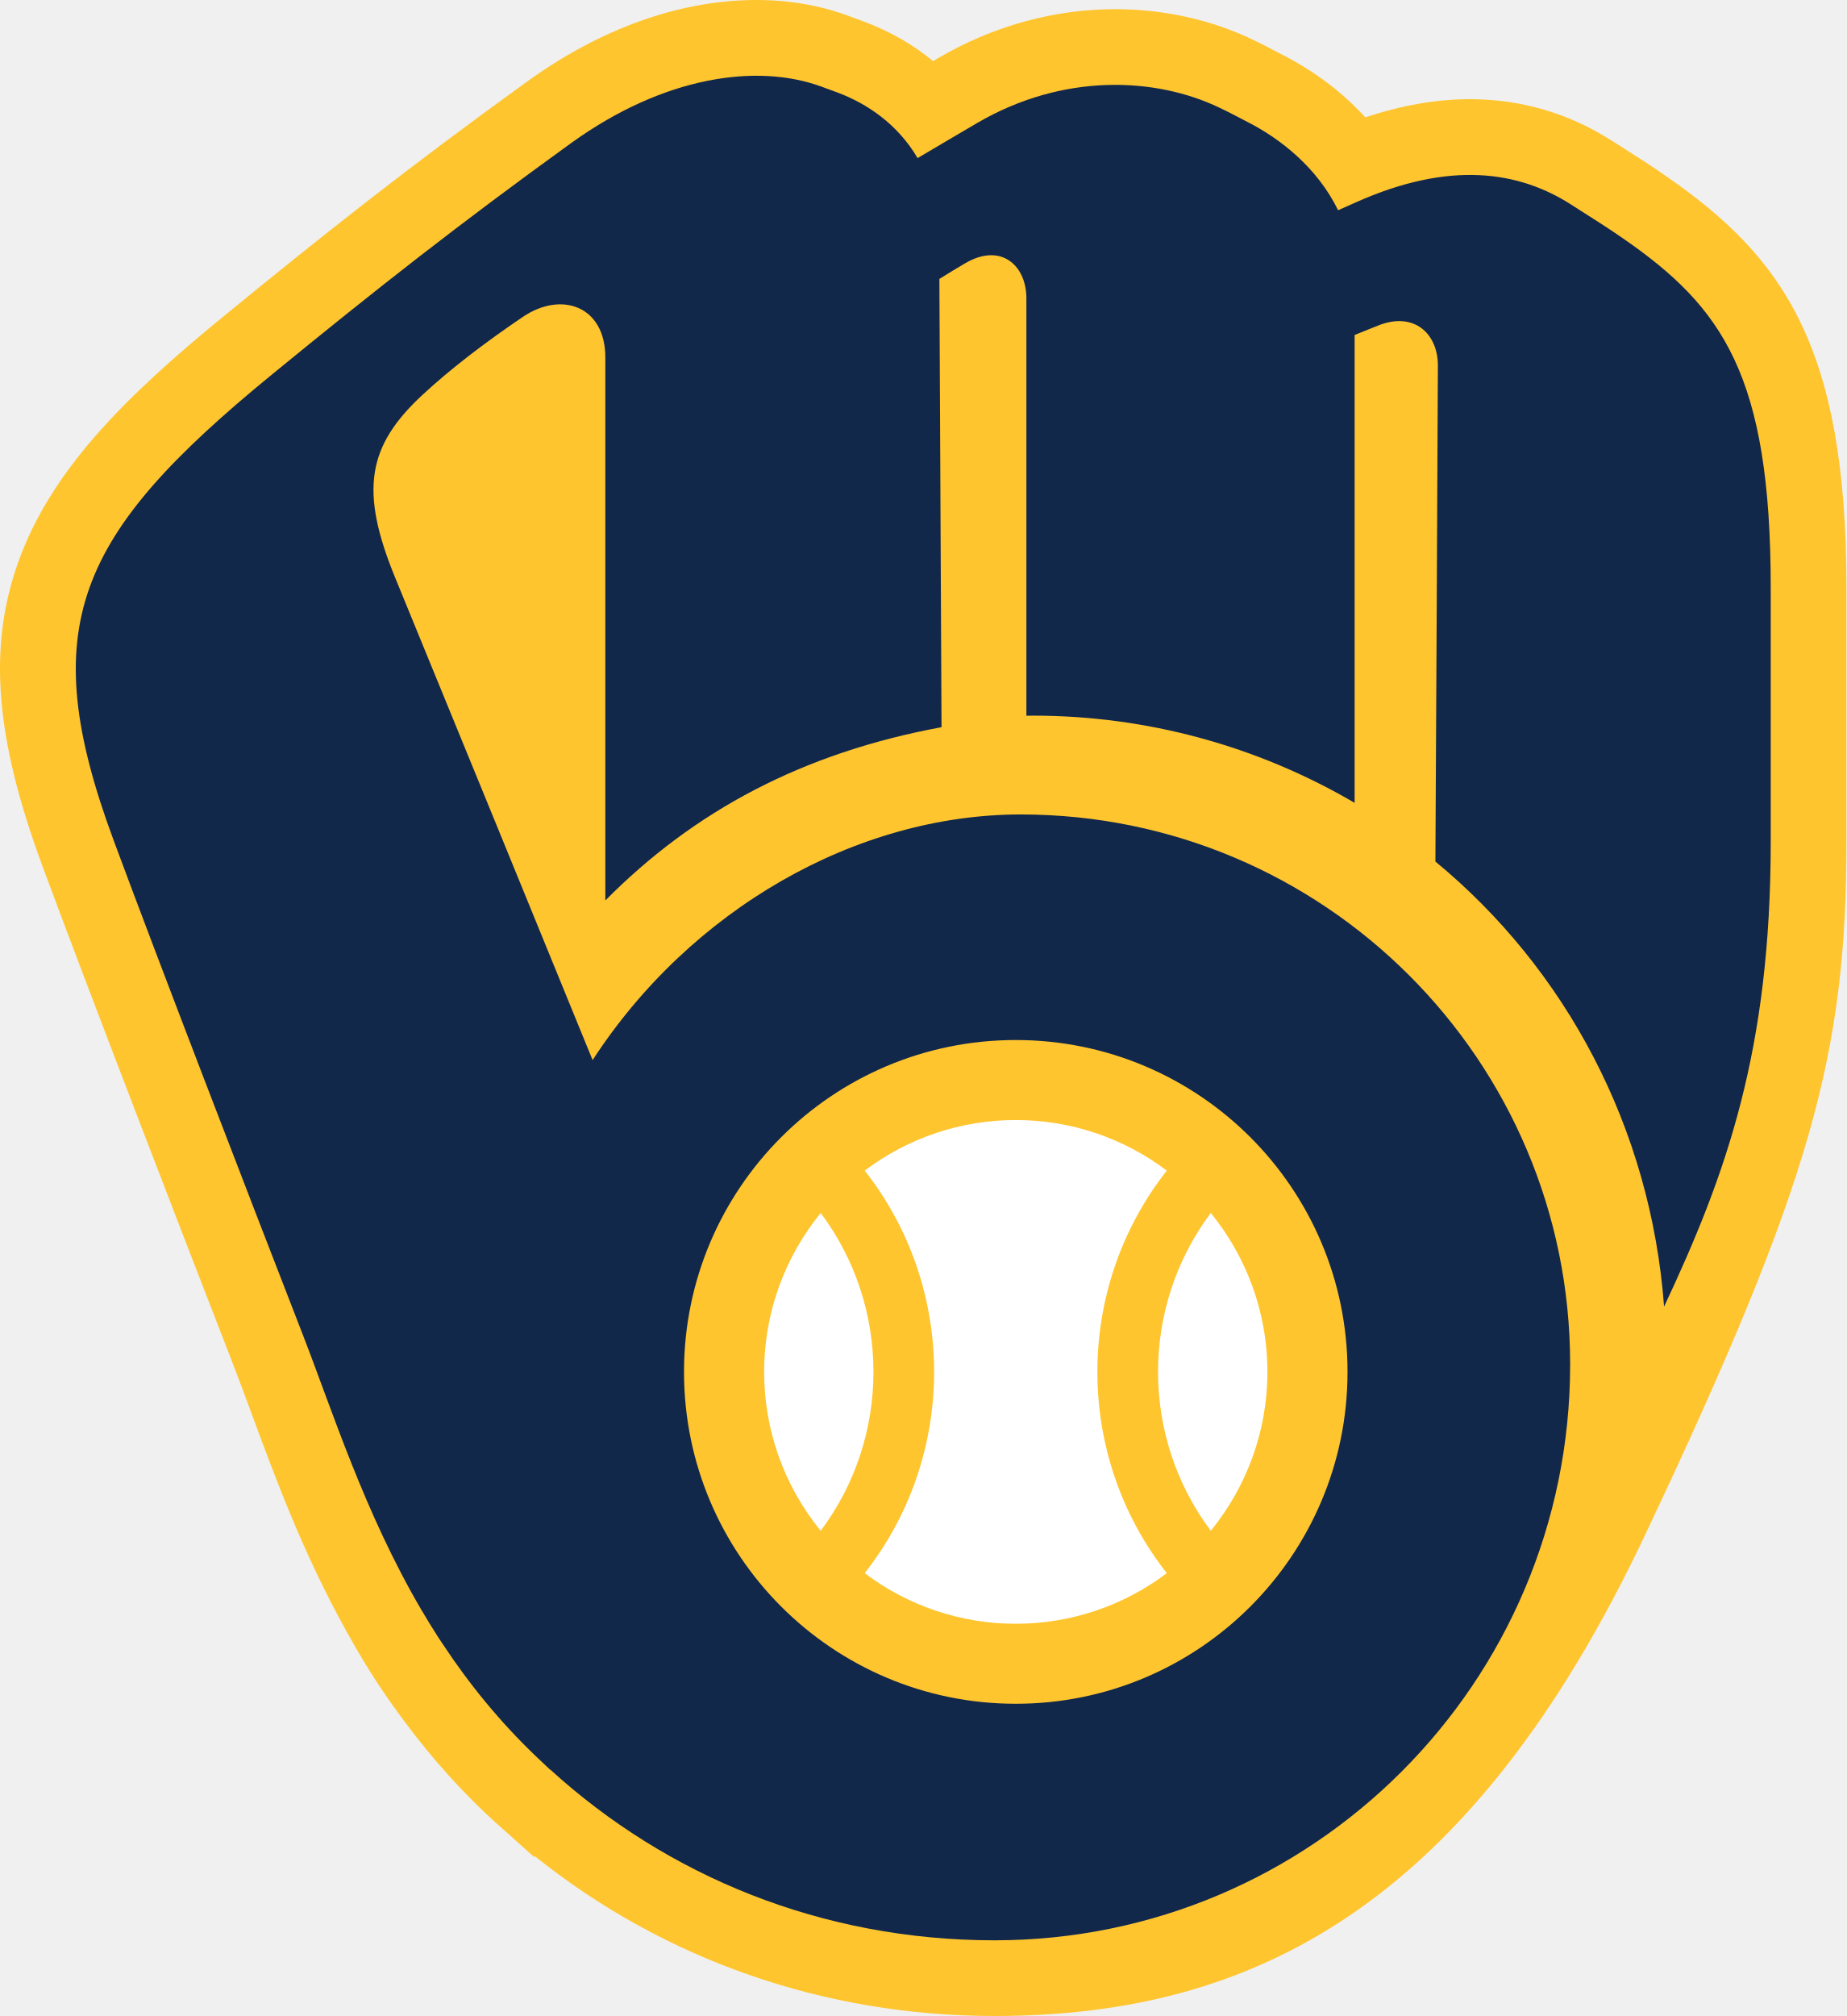
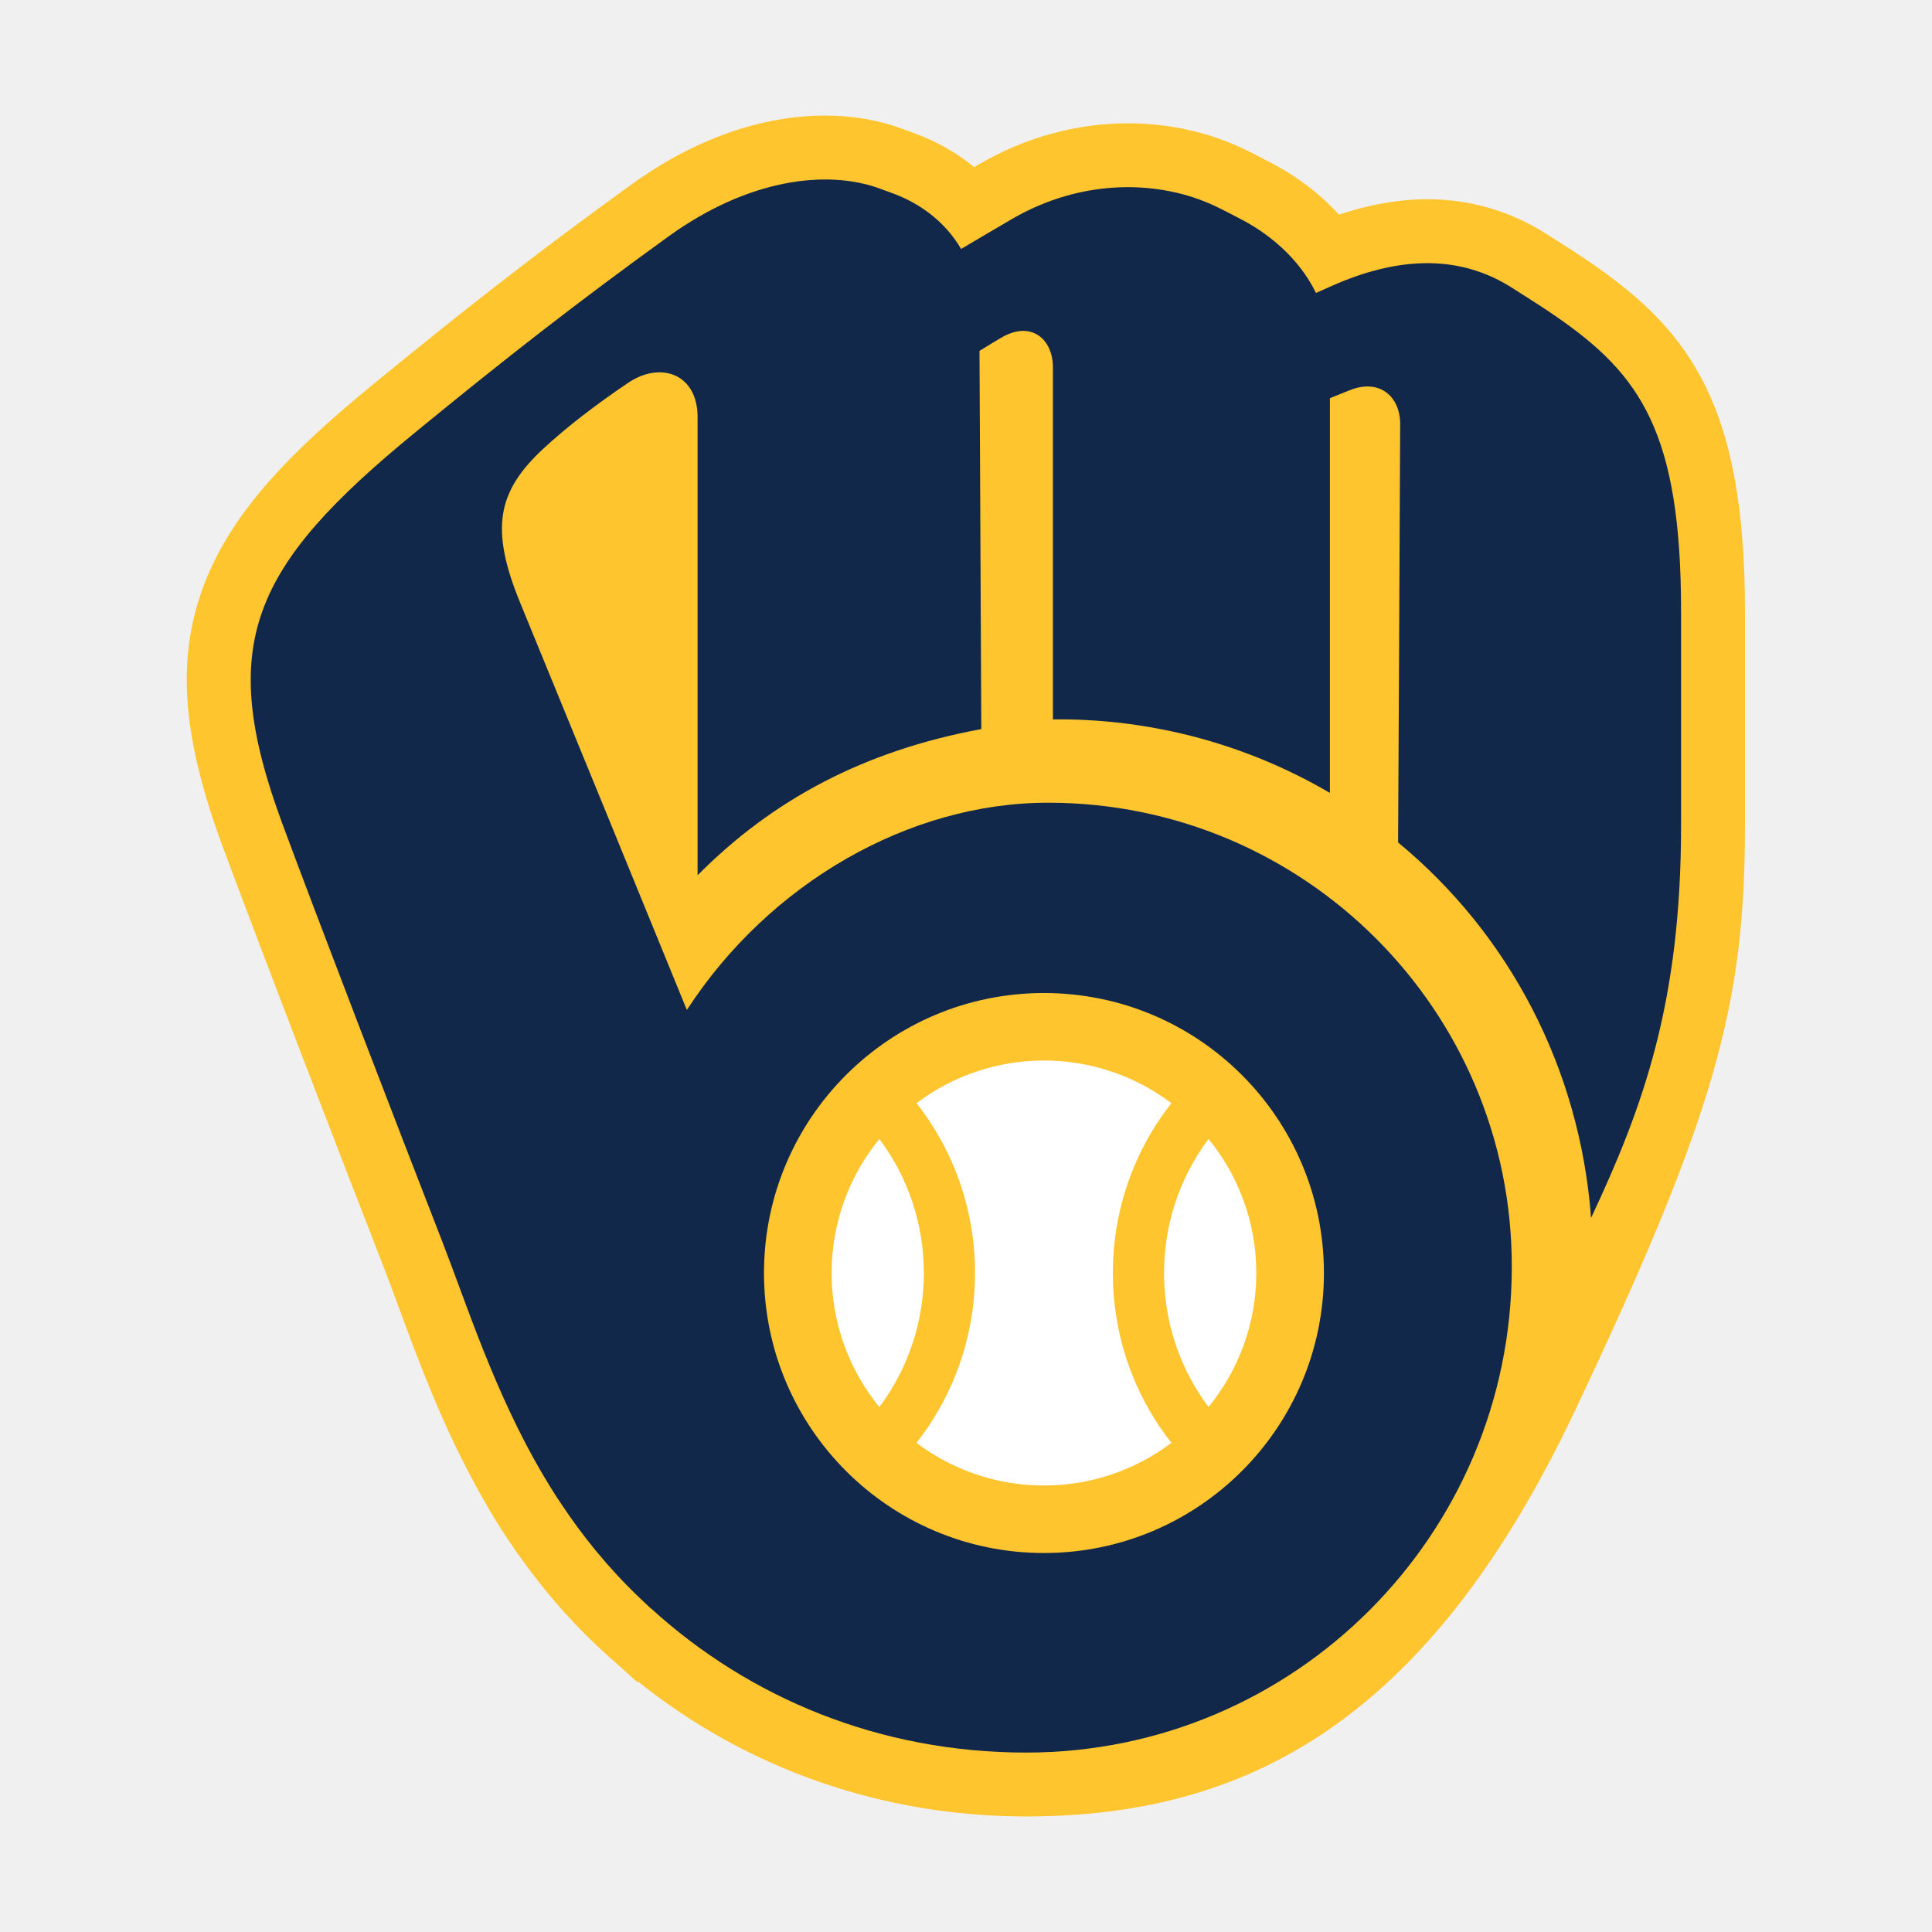
- <svg xmlns="http://www.w3.org/2000/svg" id="e9pw30ltkCJ1" viewBox="0 0 157.271 171.671" shape-rendering="geometricPrecision" text-rendering="geometricPrecision">
-   <path d="M157.271,50.016v21.653c0,18.072-2.956,29.02-17.146,59.029-14.942,31.592-33.366,40.973-55.415,40.973-14.495,0-28.127-4.775-39.138-13.594l-.099.037-2.456-2.2-.455-.401c-3.126-2.791-5.788-5.797-8.083-8.885-.194-.253-.383-.509-.567-.769-.033-.042-.07-.087-.091-.132-.141-.186-.273-.376-.409-.562-1.314-1.853-2.525-3.777-3.626-5.764-.127-.21-.247-.423-.36-.641-3.626-6.533-6.02-13.032-8.029-18.473-.575-1.555-1.116-3.023-1.649-4.387-4.16-10.688-12.215-31.572-16.114-42.098-4.052-10.928-4.672-18.684-2.079-25.94c2.778-7.765,8.993-13.979,17.469-20.912C27.516,20,34.801,14.232,44.869,6.964C51.174,2.41,57.938,0,64.429,0c2.749,0,5.346.442,7.727,1.311.426.157.897.326,1.514.558c2.187.827,4.13,1.951,5.805,3.336.174-.099.339-.199.5-.294c4.626-2.704,9.82-4.13,15.017-4.13c4.11,0,8.137.889,11.651,2.567.761.364,1.203.587,1.708.86l.885.459c2.762,1.414,5.139,3.225,7.058,5.33c3.076-1.03,6.061-1.551,8.91-1.551c4.337,0,8.393,1.187,12.056,3.519l.873.554c1.674,1.067,2.518,1.6,3.82,2.51c9.934,6.876,15.318,14.488,15.318,34.987" fill="#ffc52f" />
-   <path d="M138.285,20.33c-1.398-.967-2.212-1.472-4.49-2.927-4.428-2.824-10.299-3.754-18.308-.174-.529.236-1.026.455-1.513.674-1.782-3.651-4.941-6.098-7.674-7.496-1.121-.575-1.431-.761-2.44-1.241-5.437-2.601-13.297-2.977-20.635,1.311-1.476.86-3.407,2.005-5.069,2.985-1.695-2.894-4.308-4.635-6.76-5.561-.587-.219-1.038-.385-1.451-.534-5.416-1.976-13.338-.926-21.301,4.817-9.48,6.851-16.439,12.305-25.535,19.751C6.471,45.551,2.936,53.374,9.68,71.562c3.704,10.001,11.568,30.414,16.075,41.999c2.584,6.64,5.284,15.253,10.159,23.567h.004c.449.768.914,1.526,1.394,2.274.128.199.264.393.393.587c2.216,3.361,4.846,6.615,8.013,9.633.252.24.508.488.765.724.132.12.248.244.38.36l.012-.013c9.927,9.038,23.075,14.533,37.836,14.533c27.077,0,49.027-21.955,49.027-49.023v-.054c0-25.845-20.95-46.795-46.795-46.795-14.041,0-28.148,8.116-36.467,20.917-5.59-13.69-11.193-27.376-16.807-41.056-3.068-7.467-2.365-11.25,2.323-15.595c2.394-2.22,5.305-4.441,8.538-6.632c3.303-2.237,7.029-.918,7.029,3.448v46.244c7.541-7.612,16.79-12.569,28.636-14.756L80.013,23.75c.844-.521,1.633-1.005,2.225-1.348c3.022-1.753,5.185.19,5.185,3.006v35.541c.186,0,.376-.008.562-.008c9.63-.006,19.087,2.557,27.396,7.426v-39.842c.756-.306,1.468-.591,2.018-.81c3.027-1.203,5.073.674,5.073,3.411s-.211,42.238-.211,42.238c11.122,9.174,18.341,22.678,19.478,37.902c5.305-11.292,9.084-21.81,9.084-39.597v-21.653c-.002-18.03-4.091-23.839-12.538-29.686M86.517,88.563c15.608,0,28.259,12.656,28.259,28.26s-12.652,28.26-28.259,28.26c-15.604,0-28.256-12.656-28.256-28.26s12.651-28.26,28.256-28.26" fill="#12284b" />
-   <path d="M65.087,116.824c0-5.127,1.807-9.836,4.817-13.532c5.991,7.988,5.991,19.073,0,27.061-3.12-3.818-4.822-8.598-4.817-13.529m8.563,17.138c7.885-10.022,7.885-24.257.004-34.279c3.704-2.799,8.22-4.311,12.862-4.308c4.644-.003,9.161,1.51,12.867,4.308-7.885,10.022-7.885,24.257,0,34.279-3.706,2.799-8.223,4.311-12.867,4.308-4.643.003-9.161-1.509-12.866-4.308m29.48-3.61c-5.991-7.988-5.991-19.073,0-27.061c3.01,3.696,4.821,8.405,4.821,13.532s-1.811,9.833-4.821,13.529" fill="#fff" />
+ <svg xmlns="http://www.w3.org/2000/svg" id="eW8wTsP49lU1" viewBox="0 0 195 195" shape-rendering="geometricPrecision" text-rendering="geometricPrecision">
+   <path d="M157.271,50.016v21.653c0,18.072-2.956,29.02-17.146,59.029-14.942,31.592-33.366,40.973-55.415,40.973-14.495,0-28.127-4.775-39.138-13.594l-.099.037-2.456-2.2-.455-.401c-3.126-2.791-5.788-5.797-8.083-8.885-.194-.253-.383-.509-.567-.769-.033-.042-.07-.087-.091-.132-.141-.186-.273-.376-.409-.562-1.314-1.853-2.525-3.777-3.626-5.764-.127-.21-.247-.423-.36-.641-3.626-6.533-6.02-13.032-8.029-18.473-.575-1.555-1.116-3.023-1.649-4.387-4.16-10.688-12.215-31.572-16.114-42.098-4.052-10.928-4.672-18.684-2.079-25.94c2.778-7.765,8.993-13.979,17.469-20.912C27.516,20,34.801,14.232,44.869,6.964C51.174,2.41,57.938,0,64.429,0c2.749,0,5.346.442,7.727,1.311.426.157.897.326,1.514.558c2.187.827,4.13,1.951,5.805,3.336.174-.099.339-.199.5-.294c4.626-2.704,9.82-4.13,15.017-4.13c4.11,0,8.137.889,11.651,2.567.761.364,1.203.587,1.708.86l.885.459c2.762,1.414,5.139,3.225,7.058,5.33c3.076-1.03,6.061-1.551,8.91-1.551c4.337,0,8.393,1.187,12.056,3.519l.873.554c1.674,1.067,2.518,1.6,3.82,2.51c9.934,6.876,15.318,14.488,15.318,34.987" transform="translate(18.84993 11.6645)" fill="#ffc52f" />
+   <path d="M138.285,20.33c-1.398-.967-2.212-1.472-4.49-2.927-4.428-2.824-10.299-3.754-18.308-.174-.529.236-1.026.455-1.513.674-1.782-3.651-4.941-6.098-7.674-7.496-1.121-.575-1.431-.761-2.44-1.241-5.437-2.601-13.297-2.977-20.635,1.311-1.476.86-3.407,2.005-5.069,2.985-1.695-2.894-4.308-4.635-6.76-5.561-.587-.219-1.038-.385-1.451-.534-5.416-1.976-13.338-.926-21.301,4.817-9.48,6.851-16.439,12.305-25.535,19.751C6.471,45.551,2.936,53.374,9.68,71.562c3.704,10.001,11.568,30.414,16.075,41.999c2.584,6.64,5.284,15.253,10.159,23.567h.004c.449.768.914,1.526,1.394,2.274.128.199.264.393.393.587c2.216,3.361,4.846,6.615,8.013,9.633.252.24.508.488.765.724.132.12.248.244.38.36l.012-.013c9.927,9.038,23.075,14.533,37.836,14.533c27.077,0,49.027-21.955,49.027-49.023v-.054c0-25.845-20.95-46.795-46.795-46.795-14.041,0-28.148,8.116-36.467,20.917-5.59-13.69-11.193-27.376-16.807-41.056-3.068-7.467-2.365-11.25,2.323-15.595c2.394-2.22,5.305-4.441,8.538-6.632c3.303-2.237,7.029-.918,7.029,3.448v46.244c7.541-7.612,16.79-12.569,28.636-14.756L80.013,23.75c.844-.521,1.633-1.005,2.225-1.348c3.022-1.753,5.185.19,5.185,3.006v35.541c.186,0,.376-.008.562-.008c9.63-.006,19.087,2.557,27.396,7.426v-39.842c.756-.306,1.468-.591,2.018-.81c3.027-1.203,5.073.674,5.073,3.411s-.211,42.238-.211,42.238c11.122,9.174,18.341,22.678,19.478,37.902c5.305-11.292,9.084-21.81,9.084-39.597v-21.653c-.002-18.03-4.091-23.839-12.538-29.686M86.517,88.563c15.608,0,28.259,12.656,28.259,28.26s-12.652,28.26-28.259,28.26c-15.604,0-28.256-12.656-28.256-28.26s12.651-28.26,28.256-28.26" transform="translate(18.84993 11.6645)" fill="#12284b" />
+   <path d="M65.087,116.824c0-5.127,1.807-9.836,4.817-13.532c5.991,7.988,5.991,19.073,0,27.061-3.12-3.818-4.822-8.598-4.817-13.529m8.563,17.138c7.885-10.022,7.885-24.257.004-34.279c3.704-2.799,8.22-4.311,12.862-4.308c4.644-.003,9.161,1.51,12.867,4.308-7.885,10.022-7.885,24.257,0,34.279-3.706,2.799-8.223,4.311-12.867,4.308-4.643.003-9.161-1.509-12.866-4.308m29.48-3.61c-5.991-7.988-5.991-19.073,0-27.061c3.01,3.696,4.821,8.405,4.821,13.532s-1.811,9.833-4.821,13.529" transform="translate(18.84993 11.6645)" fill="#fff" />
</svg>
